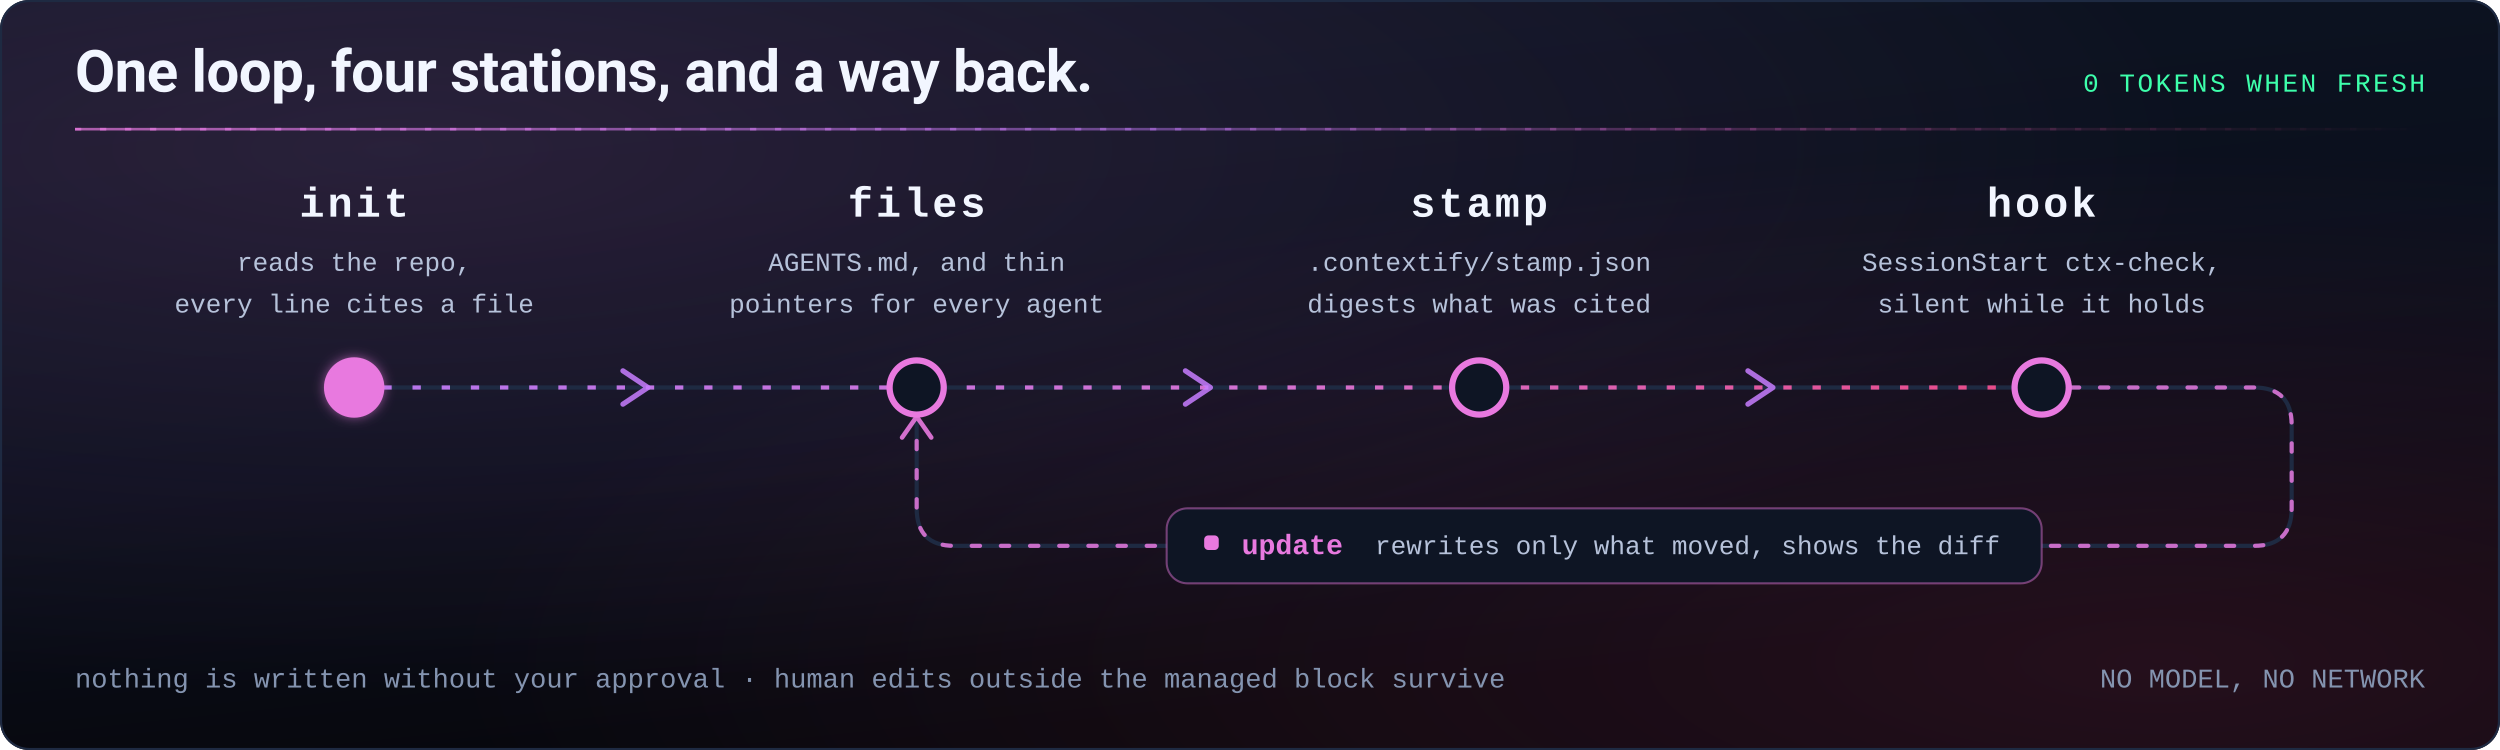
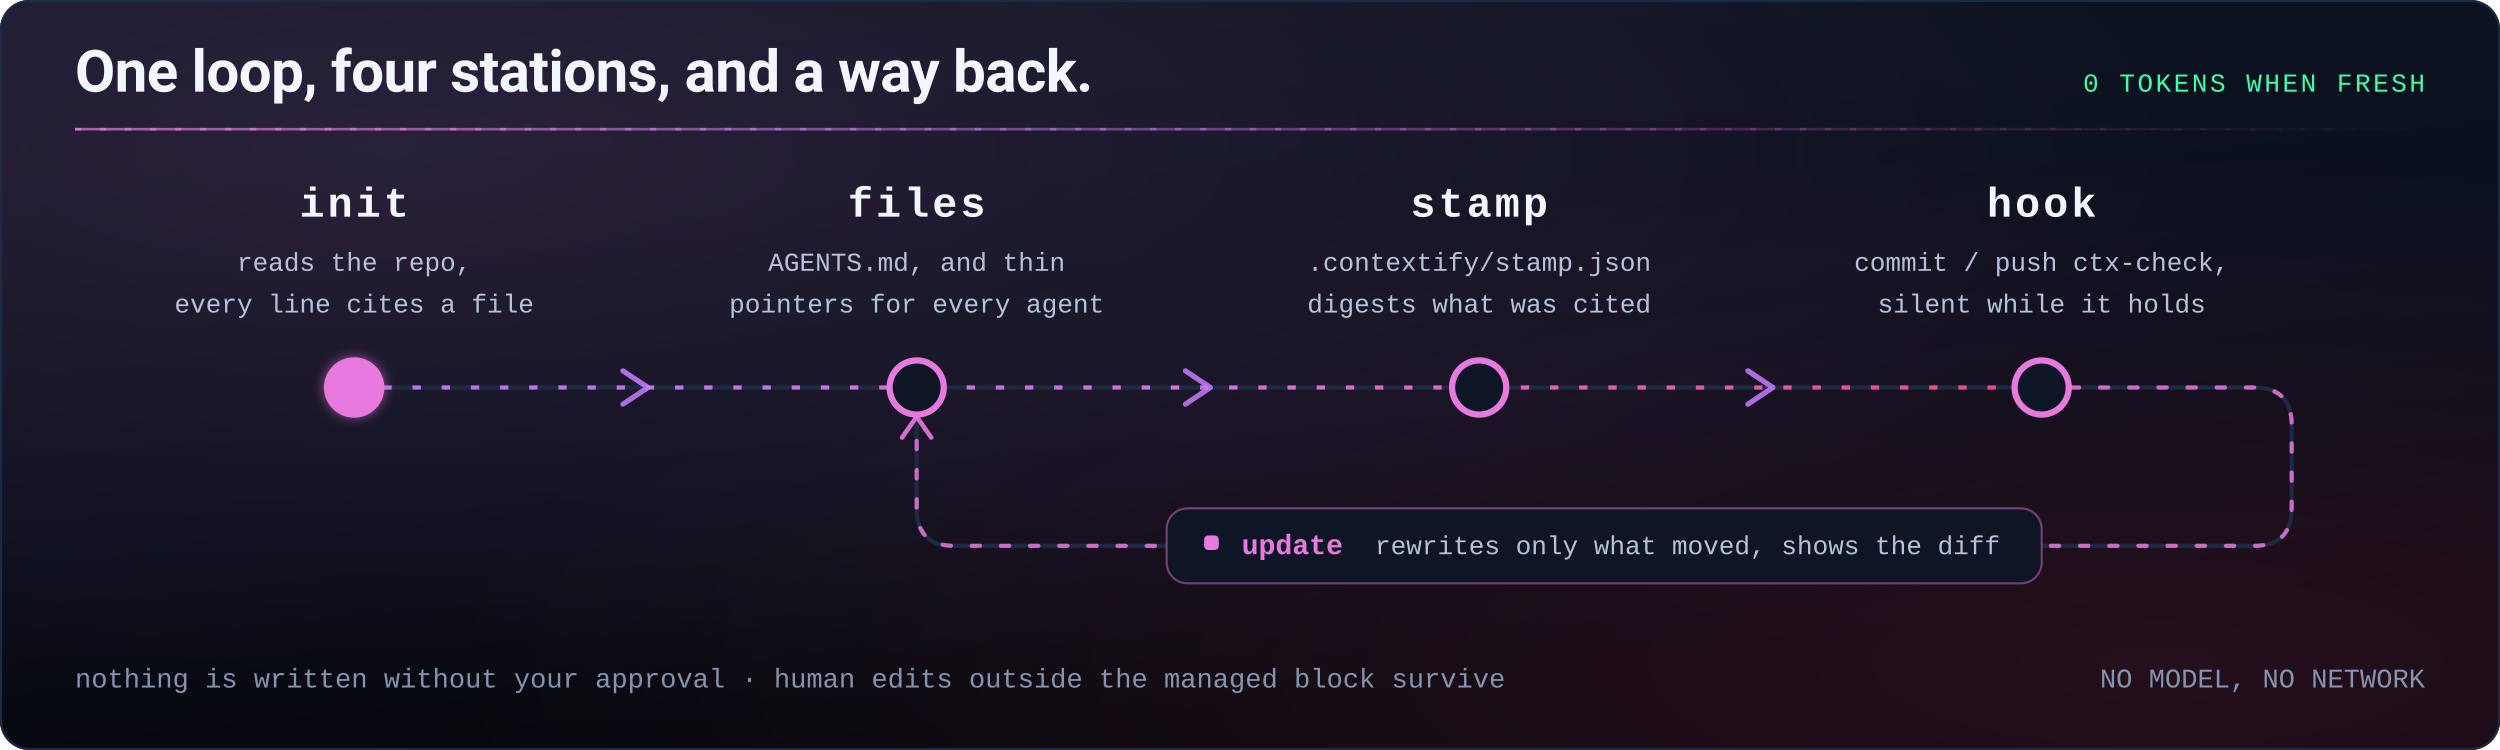
- <svg xmlns="http://www.w3.org/2000/svg" viewBox="0 0 1200 360" width="1200" height="360" role="img" aria-label="One loop, four stations and a way back: init reads the repo and every line cites a file, files writes AGENTS.md plus thin pointers, stamp records digests of the evidence, the SessionStart hook runs ctx-check and stays silent while the evidence holds, and update rewrites only what moved.">
+ <svg xmlns="http://www.w3.org/2000/svg" viewBox="0 0 1200 360" width="1200" height="360" role="img" aria-label="One loop, four stations and a way back: init reads the repo and every line cites a file, files writes AGENTS.md plus thin pointers, stamp records digests of the evidence, a Git checkpoint runs ctx-check and stays silent while the evidence holds, and update rewrites only what moved.">
  <defs>
    <linearGradient id="cx-ground" x1="0" y1="0" x2="0.35" y2="1">
      <stop offset="0%" stop-color="#0E1524" />
      <stop offset="60%" stop-color="#0A0F1C" />
      <stop offset="100%" stop-color="#07070C" />
    </linearGradient>
    <radialGradient id="cx-bloomA" cx="0.16" cy="0.20" r="0.72">
      <stop offset="0%" stop-color="#E879DF" stop-opacity="0.13" />
      <stop offset="100%" stop-color="#E879DF" stop-opacity="0" />
    </radialGradient>
    <radialGradient id="cx-bloomB" cx="0.86" cy="0.88" r="0.68">
      <stop offset="0%" stop-color="#FF4D8D" stop-opacity="0.12" />
      <stop offset="100%" stop-color="#FF4D8D" stop-opacity="0" />
    </radialGradient>
    <linearGradient id="cx-rule" gradientUnits="userSpaceOnUse" x1="36" y1="62" x2="1164" y2="62">
      <stop offset="0%" stop-color="#E879DF" stop-opacity="0.70" />
      <stop offset="46%" stop-color="#C77DFF" stop-opacity="0.45" />
      <stop offset="100%" stop-color="#FF4D8D" stop-opacity="0" />
    </linearGradient>
    <linearGradient id="cx-track" gradientUnits="userSpaceOnUse" x1="170" y1="186" x2="980" y2="186">
      <stop offset="0%" stop-color="#C77DFF" />
      <stop offset="55%" stop-color="#E879DF" />
      <stop offset="100%" stop-color="#FF4D8D" />
    </linearGradient>
    <filter id="cx-glow-sm" x="-60%" y="-60%" width="220%" height="220%">
      <feGaussianBlur stdDeviation="3.2" result="b" />
      <feMerge>
        <feMergeNode in="b" />
        <feMergeNode in="SourceGraphic" />
      </feMerge>
    </filter>
    <clipPath id="cx-frame">
      <rect width="1200" height="360" rx="14" />
    </clipPath>
  </defs>
  <style>
    .disp { font-family: system-ui, -apple-system, 'Segoe UI', Roboto, 'Helvetica Neue', Arial, sans-serif; }
    .mono { font-family: ui-monospace, SFMono-Regular, 'SF Mono', Menlo, Consolas, 'Liberation Mono', monospace; }
    .h1   { font-size: 28px; font-weight: 700; fill: #F2F6FF; letter-spacing: -0.3px; }
    .st   { font-size: 20px; font-weight: 700; fill: #F2F6FF; letter-spacing: 1.5px; }
    .sd   { font-size: 12.5px; fill: #B6C2DA; }
    .ft   { font-size: 13px; fill: #8494B0; }
    .chip { font-size: 12.5px; letter-spacing: 1.2px; }

    @keyframes cx-breathe { 0%,100% { opacity:0.66; } 50% { opacity:1; } }
    .cxbloom { animation: cx-breathe 11s ease-in-out infinite; }
    @keyframes cx-flow { to { stroke-dashoffset: -240; } }
    .flowline { animation: cx-flow 14s linear infinite; }
    @keyframes cx-run { to { stroke-dashoffset: -168; } }
    .runline { animation: cx-run 8s linear infinite; }
    @keyframes cx-back { to { stroke-dashoffset: 168; } }
    .backline { animation: cx-back 8s linear infinite; }
    @keyframes cx-cue { 0% { opacity:0; } 3% { opacity:1; } 22% { opacity:1; } 25%,100% { opacity:0; } }
    .s1 { animation: cx-cue 16s linear infinite 0s; }
    .s2 { animation: cx-cue 16s linear infinite -4s; }
    .s3 { animation: cx-cue 16s linear infinite -8s; }
    .s4 { animation: cx-cue 16s linear infinite -12s; }
    @keyframes cx-pip { 0%,100% { opacity:0.5; } 50% { opacity:1; } }
    .hold { animation: cx-pip 3.4s ease-in-out infinite; }
    @media (prefers-reduced-motion: reduce) { * { animation: none !important; } }
  </style>
  <g clip-path="url(#cx-frame)">
    <rect width="1200" height="360" fill="url(#cx-ground)" />
    <g class="cxbloom">
      <rect width="1200" height="360" fill="url(#cx-bloomA)" />
      <rect width="1200" height="360" fill="url(#cx-bloomB)" />
    </g>
  </g>
  <rect x="0.5" y="0.5" width="1199" height="359" rx="13.5" fill="none" stroke="#1E2A42" stroke-width="1" />
  <text class="disp h1" x="36" y="44">One loop, four stations, and a way back.</text>
  <text class="mono chip" x="1164" y="44" text-anchor="end" fill="#3DFFAB">0 TOKENS WHEN FRESH</text>
  <line x1="36" y1="62" x2="1164" y2="62" stroke="url(#cx-rule)" stroke-width="1.25" />
  <line class="flowline" x1="36" y1="62" x2="1164" y2="62" stroke="url(#cx-rule)" stroke-width="1.25" stroke-dasharray="3 9" />
  <g class="mono" text-anchor="middle">
    <text class="st" x="170" y="104">init</text>
    <text class="sd" x="170" y="130">reads the repo,</text>
    <text class="sd" x="170" y="150">every line cites a file</text>
    <text class="st" x="440" y="104">files</text>
    <text class="sd" x="440" y="130">AGENTS.md, and thin</text>
    <text class="sd" x="440" y="150">pointers for every agent</text>
    <text class="st" x="710" y="104">stamp</text>
    <text class="sd" x="710" y="130">.contextify/stamp.json</text>
    <text class="sd" x="710" y="150">digests what was cited</text>
    <text class="st" x="980" y="104">hook</text>
-     <text class="sd" x="980" y="130">SessionStart ctx-check,</text>
+     <text class="sd" x="980" y="130">commit / push ctx-check,</text>
    <text class="sd" x="980" y="150">silent while it holds</text>
  </g>
  <line x1="170" y1="186" x2="980" y2="186" stroke="#1E2A42" stroke-width="2" />
  <line class="runline" x1="170" y1="186" x2="980" y2="186" stroke="url(#cx-track)" stroke-width="2" stroke-dasharray="4 10" opacity="0.9" />
  <g fill="none" stroke="#C77DFF" stroke-width="2.5" stroke-linecap="round" stroke-linejoin="round" opacity="0.85">
    <path d="M299 178 L311 186 L299 194" />
    <path d="M569 178 L581 186 L569 194" />
    <path d="M839 178 L851 186 L839 194" />
  </g>
  <path d="M994 186 H1082 Q1100 186 1100 204 V244 Q1100 262 1082 262 H458 Q440 262 440 244 V202" fill="none" stroke="#1E2A42" stroke-width="2" />
  <path class="backline" d="M994 186 H1082 Q1100 186 1100 204 V244 Q1100 262 1082 262 H458 Q440 262 440 244 V202" fill="none" stroke="#E879DF" stroke-width="2" stroke-dasharray="4 10" stroke-linecap="round" opacity="0.85" />
  <path d="M433 210 L440 200 L447 210" fill="none" stroke="#E879DF" stroke-width="2.2" stroke-linecap="round" stroke-linejoin="round" opacity="0.9" />
  <g fill="#0E1524" stroke="#E879DF" stroke-width="3">
    <circle cx="170" cy="186" r="13" />
    <circle cx="440" cy="186" r="13" />
    <circle cx="710" cy="186" r="13" />
    <circle cx="980" cy="186" r="13" />
  </g>
  <g fill="#E879DF" filter="url(#cx-glow-sm)">
    <circle class="s1" cx="170" cy="186" r="13" />
    <circle class="s2" cx="440" cy="186" r="13" opacity="0" />
    <circle class="s3" cx="710" cy="186" r="13" opacity="0" />
    <circle class="s4" cx="980" cy="186" r="13" opacity="0" />
  </g>
  <rect x="560" y="244" width="420" height="36" rx="10" fill="#0E1524" stroke="#E879DF" stroke-opacity="0.45" stroke-width="1" />
  <rect class="hold" x="578" y="257" width="7" height="7" rx="2" fill="#E879DF" />
  <text class="mono" x="596" y="266" font-size="13.5" font-weight="700" fill="#E879DF">update</text>
  <text class="mono" x="660" y="266" font-size="12.5" fill="#B6C2DA">rewrites only what moved, shows the diff</text>
  <text class="mono ft" x="36" y="330">nothing is written without your approval  ·  human edits outside the managed block survive</text>
  <text class="mono ft" x="1164" y="330" text-anchor="end">NO MODEL, NO NETWORK</text>
</svg>
